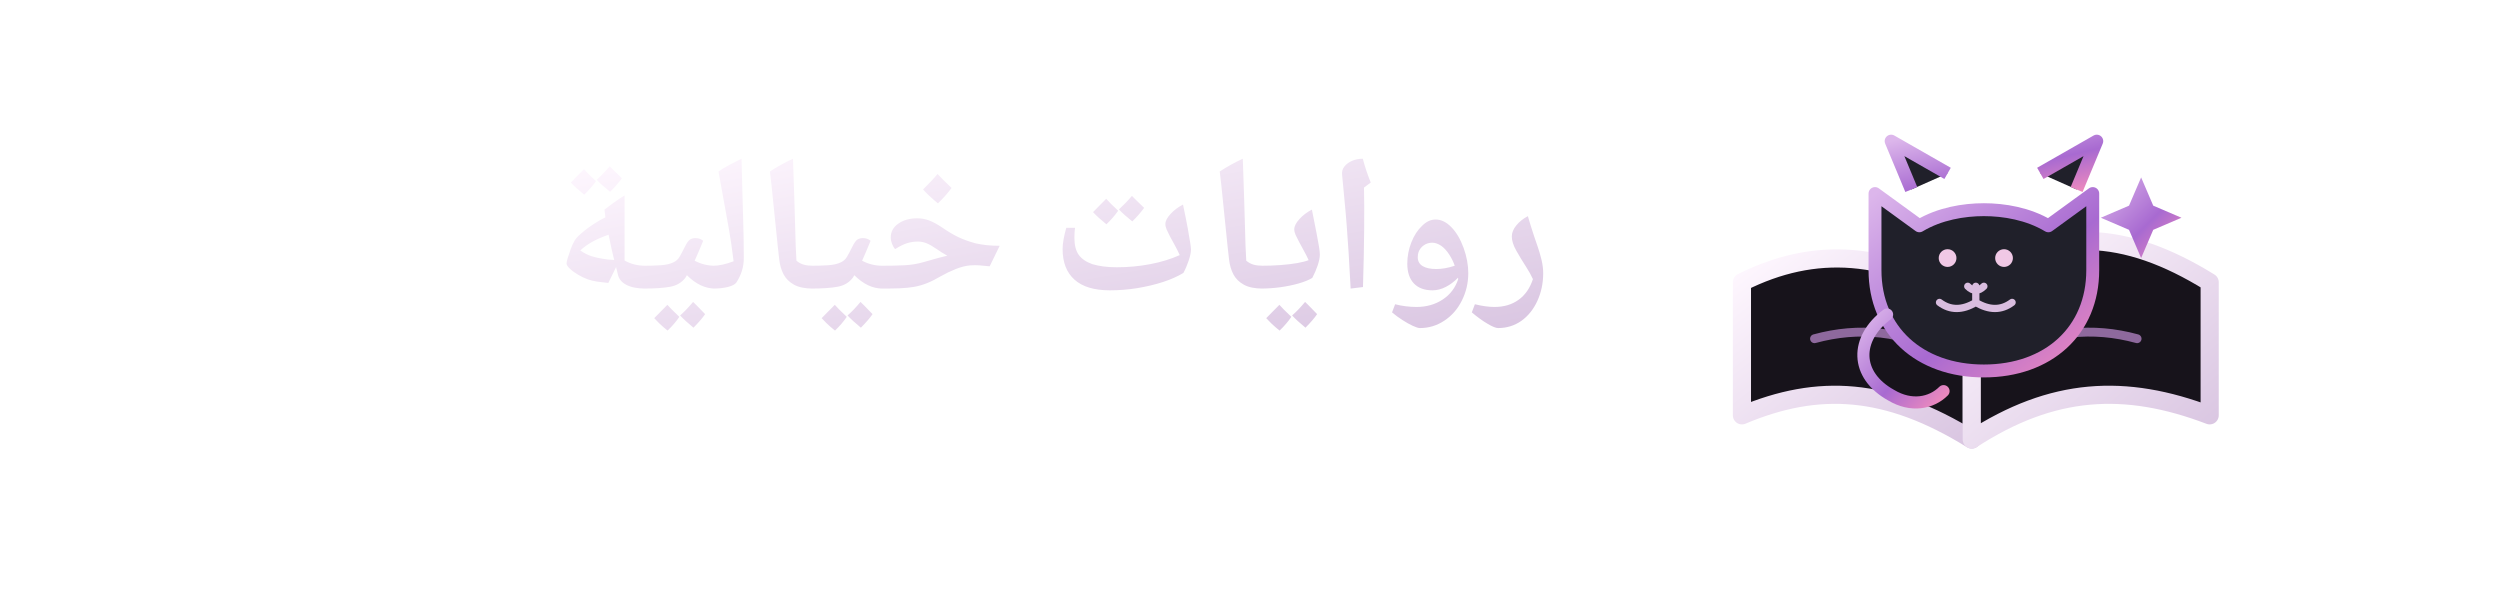
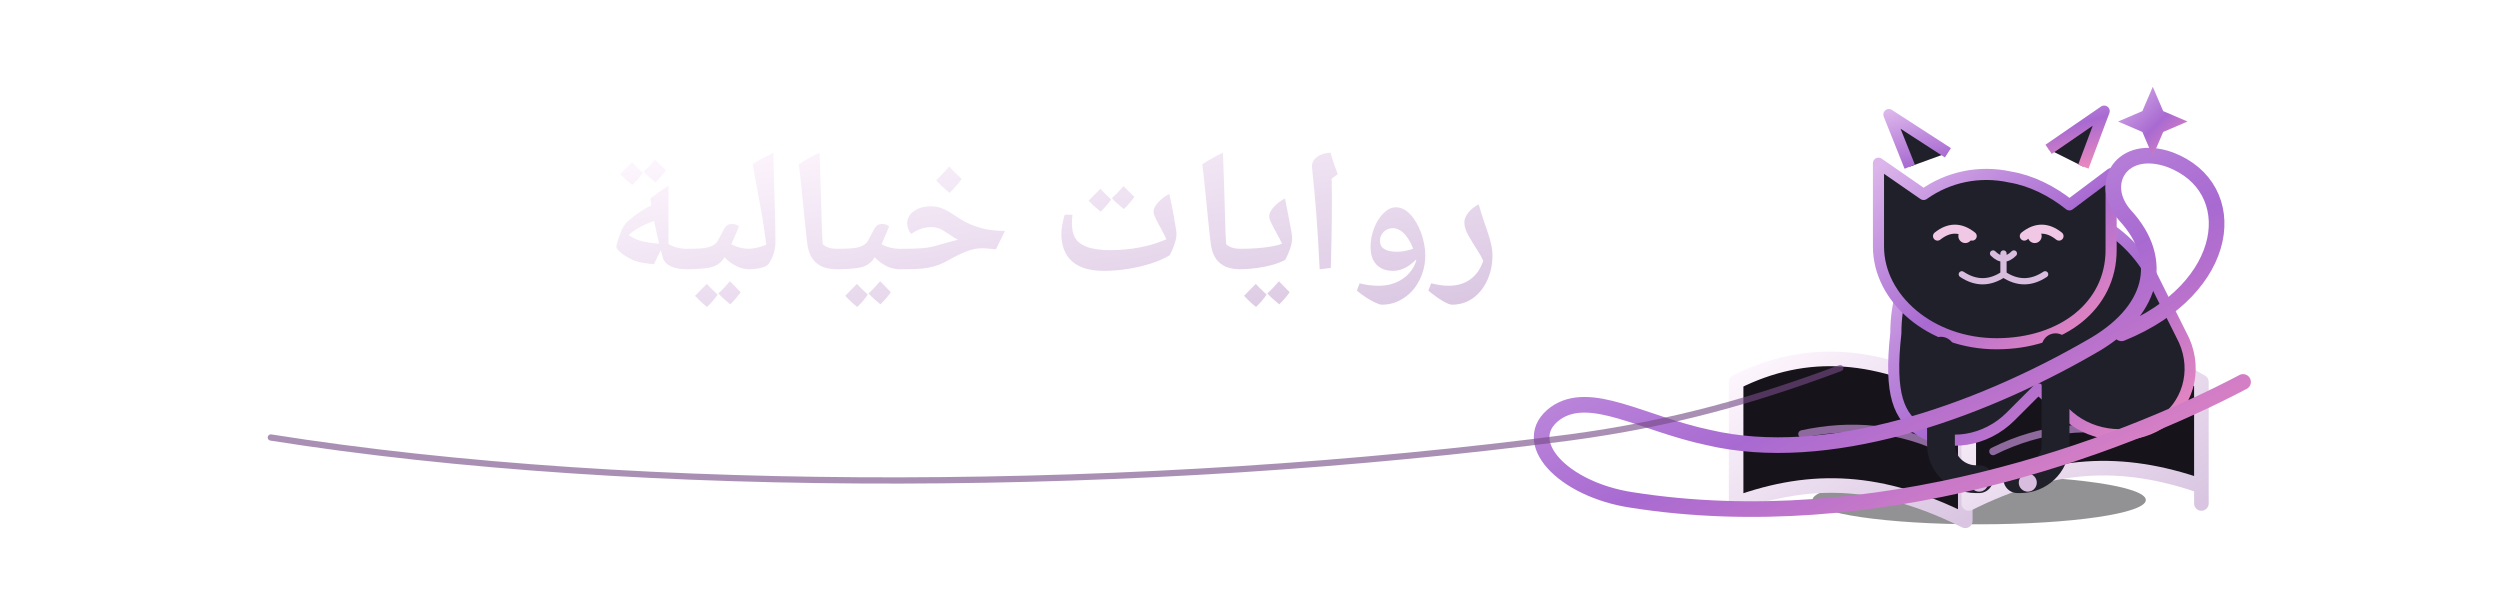
- <svg xmlns="http://www.w3.org/2000/svg" viewBox="0 0 620 150" role="img" aria-labelledby="title desc">
+ <svg xmlns="http://www.w3.org/2000/svg" viewBox="0 0 720 170" role="img" aria-labelledby="title desc">
  <defs>
    <linearGradient id="accent" x1="0" y1="0" x2="1" y2="1">
      <stop offset="0" stop-color="#dcb6eb" />
-       <stop offset=".58" stop-color="#a86ad1" />
+       <stop offset=".55" stop-color="#a86ad1" />
      <stop offset="1" stop-color="#f08bbd" />
    </linearGradient>
    <linearGradient id="text" x1="0" y1="0" x2="1" y2="1">
      <stop offset="0" stop-color="#fff8ff" />
      <stop offset="1" stop-color="#d9c5e1" />
    </linearGradient>
  </defs>
  <g>
-     <text x="260" y="72" direction="rtl" unicode-bidi="plaintext" text-anchor="middle" font-family="Noto Naskh Arabic, Amiri, Noto Sans Arabic, serif" font-size="48" font-weight="700" fill="url(#text)">روايات خيالية</text>
-     <path d="M104 91H415" stroke="url(#accent)" stroke-width="3" stroke-linecap="round" />
+     <text x="302" y="78" direction="rtl" unicode-bidi="plaintext" text-anchor="middle" font-family="Noto Naskh Arabic, Amiri, Noto Sans Arabic, serif" font-size="50" font-weight="700" fill="url(#text)">روايات خيالية</text>
  </g>
-   <g transform="translate(426 17)">
-     <path d="M6 86V53c18-9 36-8 57 5v34C42 79 25 78 6 86Z" fill="#17131b" stroke="url(#text)" stroke-width="4.5" stroke-linejoin="round" />
-     <path d="M122 86V53c-21-13-39-14-59-1v40c20-13 38-14 59-6Z" fill="#17131b" stroke="url(#text)" stroke-width="4.5" stroke-linejoin="round" />
-     <path d="M64 56v36" stroke="url(#accent)" stroke-width="4" stroke-linecap="round" />
-     <path d="M24 67c11-3 22-2 33 4M104 67c-11-3-22-2-33 4" fill="none" stroke="#8e699d" stroke-width="2.2" stroke-linecap="round" />
-     <path d="M39 50V31l11 8c5-3 11-4 16-4s11 1 16 4l11-8v19c0 15-11 25-27 25S39 65 39 50Z" fill="#20202a" stroke="url(#accent)" stroke-width="3.2" stroke-linejoin="round" />
-     <path d="M48 30 43 18l14 8M80 26l14-8-5 12" fill="#20202a" stroke="url(#accent)" stroke-width="3.2" stroke-linejoin="round" />
-     <circle cx="57" cy="47" r="2.2" fill="#f0c8e5" />
-     <circle cx="71" cy="47" r="2.2" fill="#f0c8e5" />
-     <path d="M62 54q2 2 4 0M64 54v4M64 58q-5 3-9 0M64 58q5 3 9 0" fill="none" stroke="#d9bddf" stroke-width="1.8" stroke-linecap="round" />
-     <path d="M42 61c-8 6-8 15 1 20 5 3 10 2 13-1" fill="none" stroke="url(#accent)" stroke-width="3" stroke-linecap="round" />
-     <path d="M105 27l3 7 7 3-7 3-3 7-3-7-7-3 7-3Z" fill="url(#accent)" />
+   <g transform="translate(492 18)">
+     <ellipse cx="78" cy="126" rx="48" ry="7" fill="#0d0b11" opacity=".45" />
+     <path d="M8 127V92c20-10 41-9 66 5v35c-24-12-44-13-66-5Z" fill="#17131b" stroke="url(#text)" stroke-width="4.2" stroke-linejoin="round" />
+     <path d="M142 127V92c-24-14-44-15-67-5v40c24-12 44-13 67-5Z" fill="#17131b" stroke="url(#text)" stroke-width="4.2" stroke-linejoin="round" />
+     <path d="M75 97v30" stroke="url(#accent)" stroke-width="3.6" stroke-linecap="round" />
+     <path d="M27 107c14-3 28-2 42 5M124 107c-14-3-28-2-42 5" fill="none" stroke="#8e699d" stroke-width="2.2" stroke-linecap="round" />
+     <path d="M54 78c0-18 10-31 27-36 18-5 37 3 46 18l10 20c4 9 1 19-7 24-8 5-19 4-26-2l-9-8-8 8c-7 7-18 9-26 4-6-4-9-10-7-28Z" fill="#20202a" stroke="url(#accent)" stroke-width="3.2" stroke-linejoin="round" />
+     <path d="M49 53V29l13 9c7-5 16-7 25-5 6 1 12 4 17 8l12-9v22c0 16-14 27-33 27S49 68 49 53Z" fill="#20202a" stroke="url(#accent)" stroke-width="3.2" stroke-linejoin="round" />
+     <path d="M58 30 52 15l17 11M98 25l16-11-6 16" fill="#20202a" stroke="url(#accent)" stroke-width="3.2" stroke-linejoin="round" />
+     <path d="M66 50q5-4 10 0M91 50q5-4 10 0" fill="none" stroke="#f0c8e5" stroke-width="2.6" stroke-linecap="round" />
+     <circle cx="74" cy="50" r="2" fill="#f0c8e5" />
+     <circle cx="94" cy="50" r="2" fill="#f0c8e5" />
+     <path d="M82 55q3 3 6 0M85 55v6M85 61q-6 4-12 0M85 61q6 4 12 0" fill="none" stroke="#d9bddf" stroke-width="1.8" stroke-linecap="round" />
+     <path d="M67 83v27c0 6 5 10 10 10h1" fill="none" stroke="#20202a" stroke-width="8" stroke-linecap="round" />
+     <path d="M100 82v28c0 6-5 10-10 10h-1" fill="none" stroke="#20202a" stroke-width="8" stroke-linecap="round" />
+     <circle cx="78" cy="121" r="2.6" fill="#d9bddf" />
+     <circle cx="92" cy="121" r="2.6" fill="#d9bddf" />
+     <path d="M119 78            C151 65 154 36 133 28            C119 23 112 35 120 44            C132 57 128 72 110 82            C77 101 34 116 0 108            C-19 104 -34 94 -44 101            C-55 109 -42 123 -22 126            C48 137 118 111 154 92" fill="none" stroke="url(#accent)" stroke-width="4.5" stroke-linecap="round" stroke-linejoin="round" />
+     <path d="M128 7l3 7 7 3-7 3-3 7-3-7-7-3 7-3Z" fill="url(#accent)" />
  </g>
+   <path d="M78 126          C185 143 330 142 452 126          C482 122 506 115 530 106" fill="none" stroke="#744b85" stroke-width="1.8" stroke-linecap="round" opacity=".62" />
</svg>
